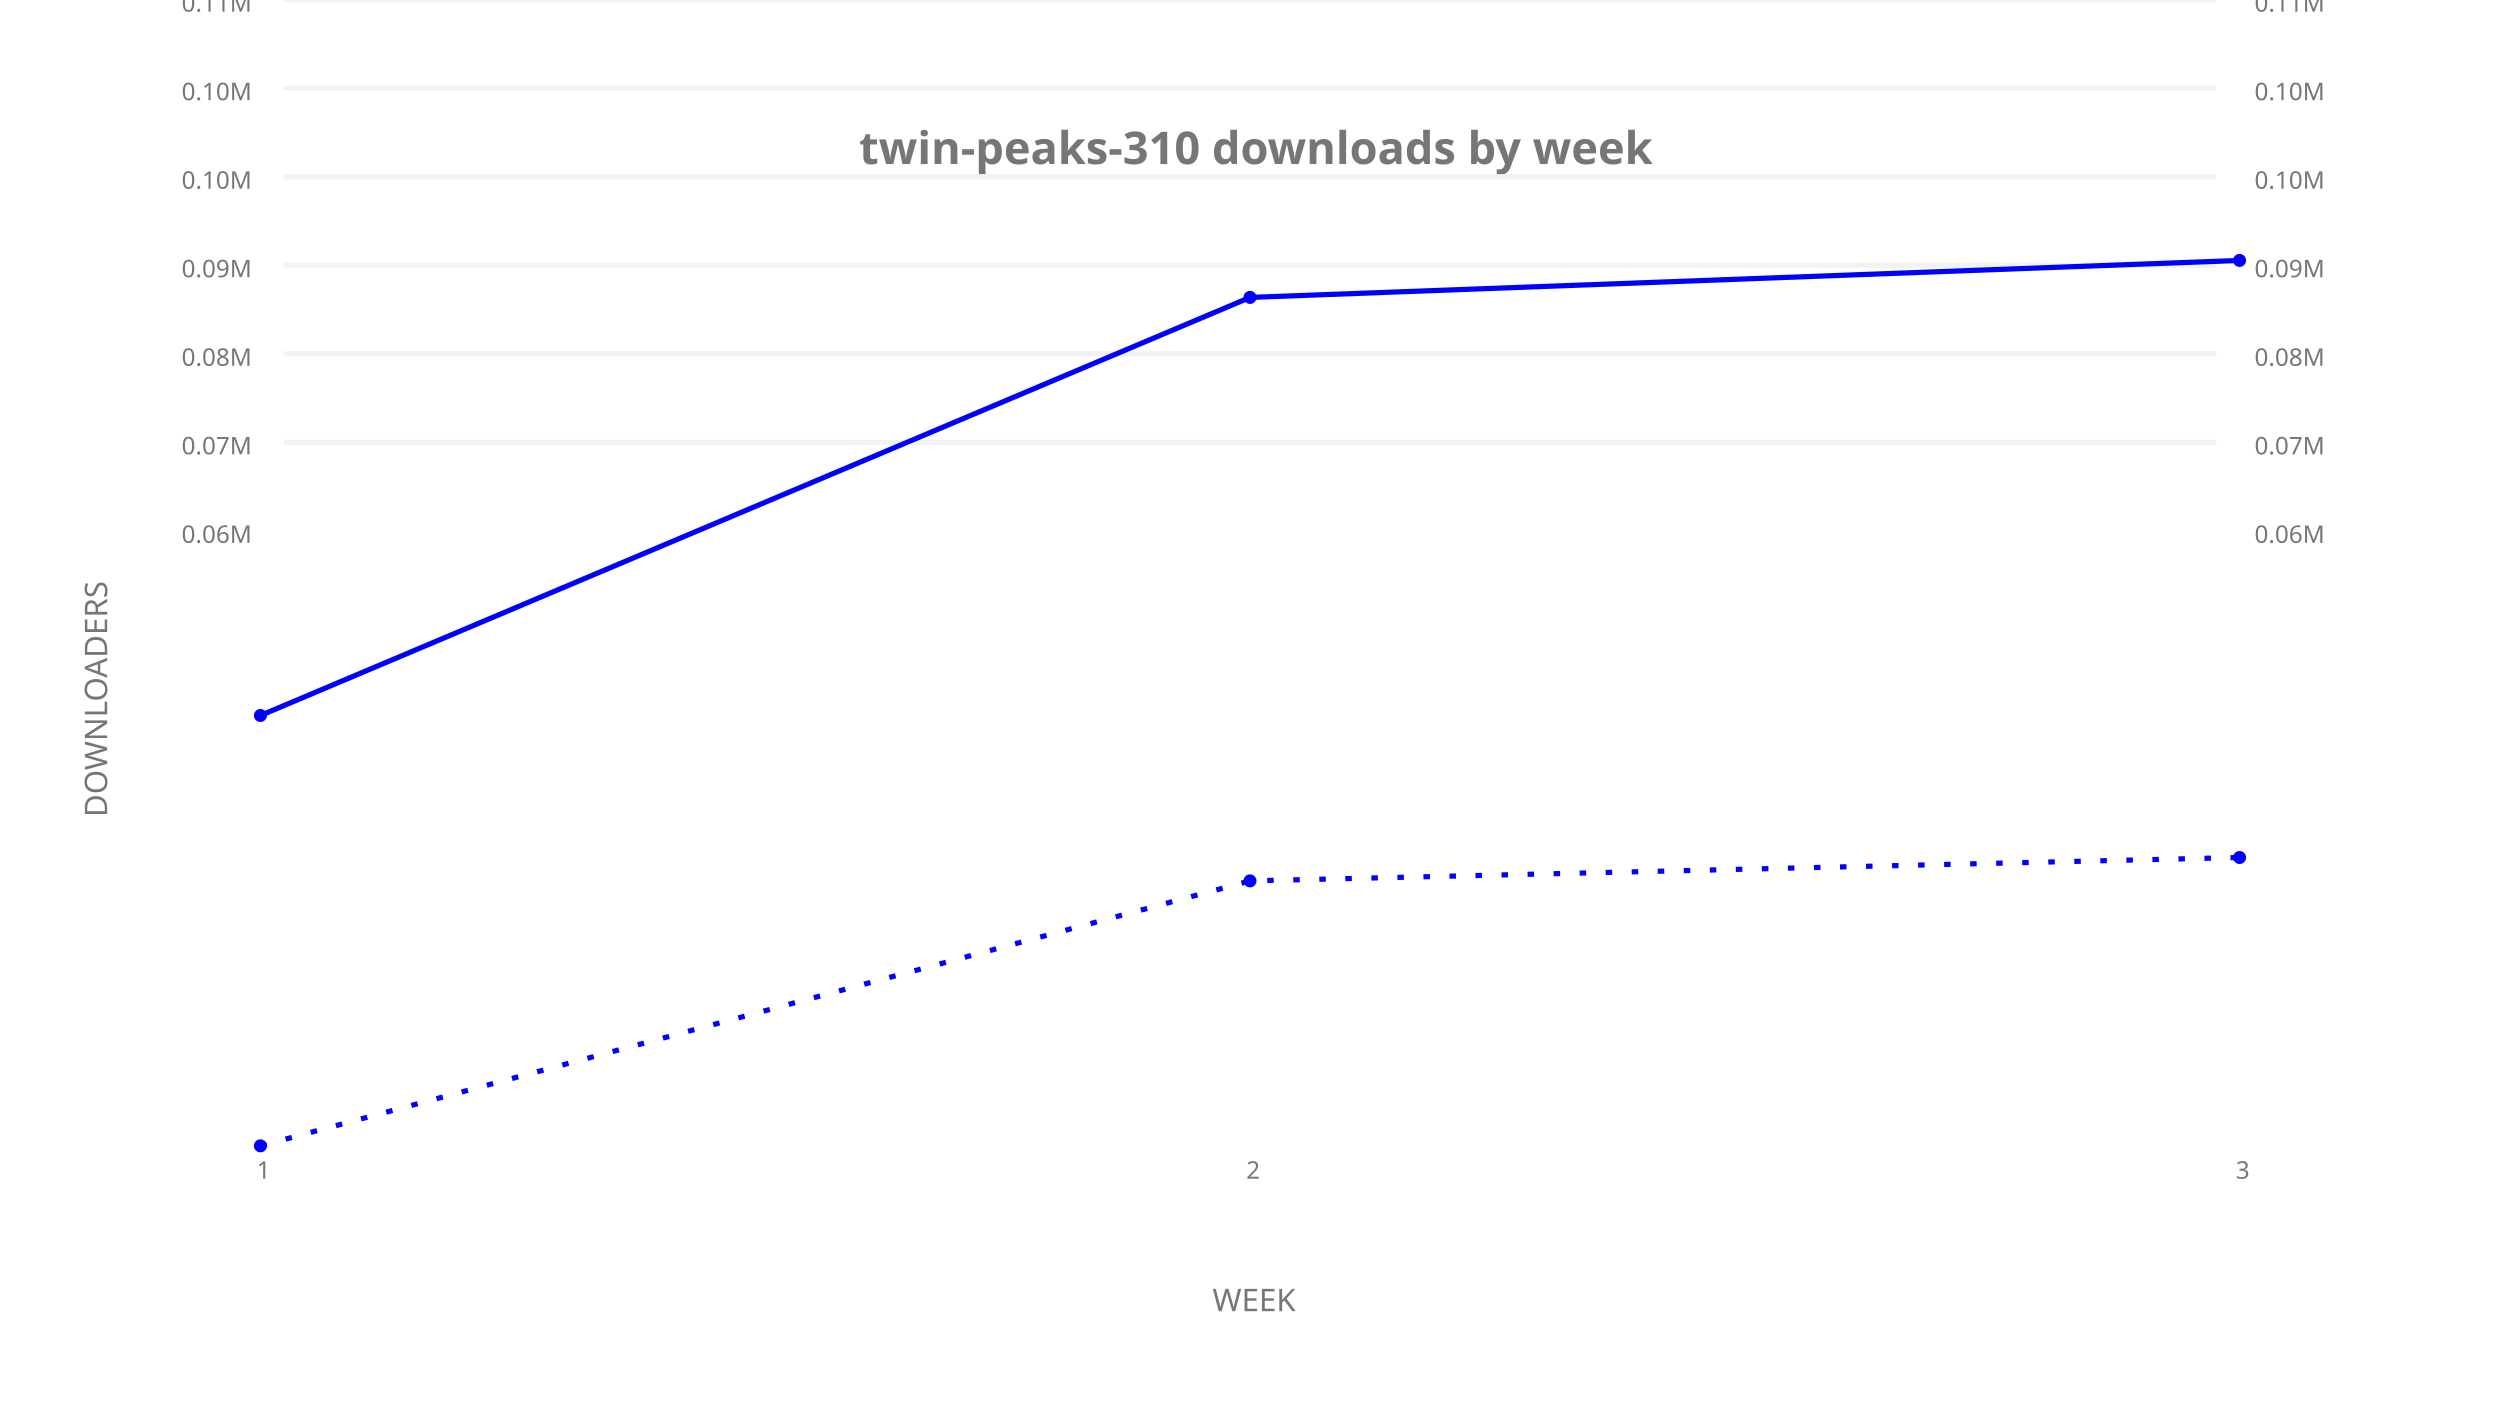
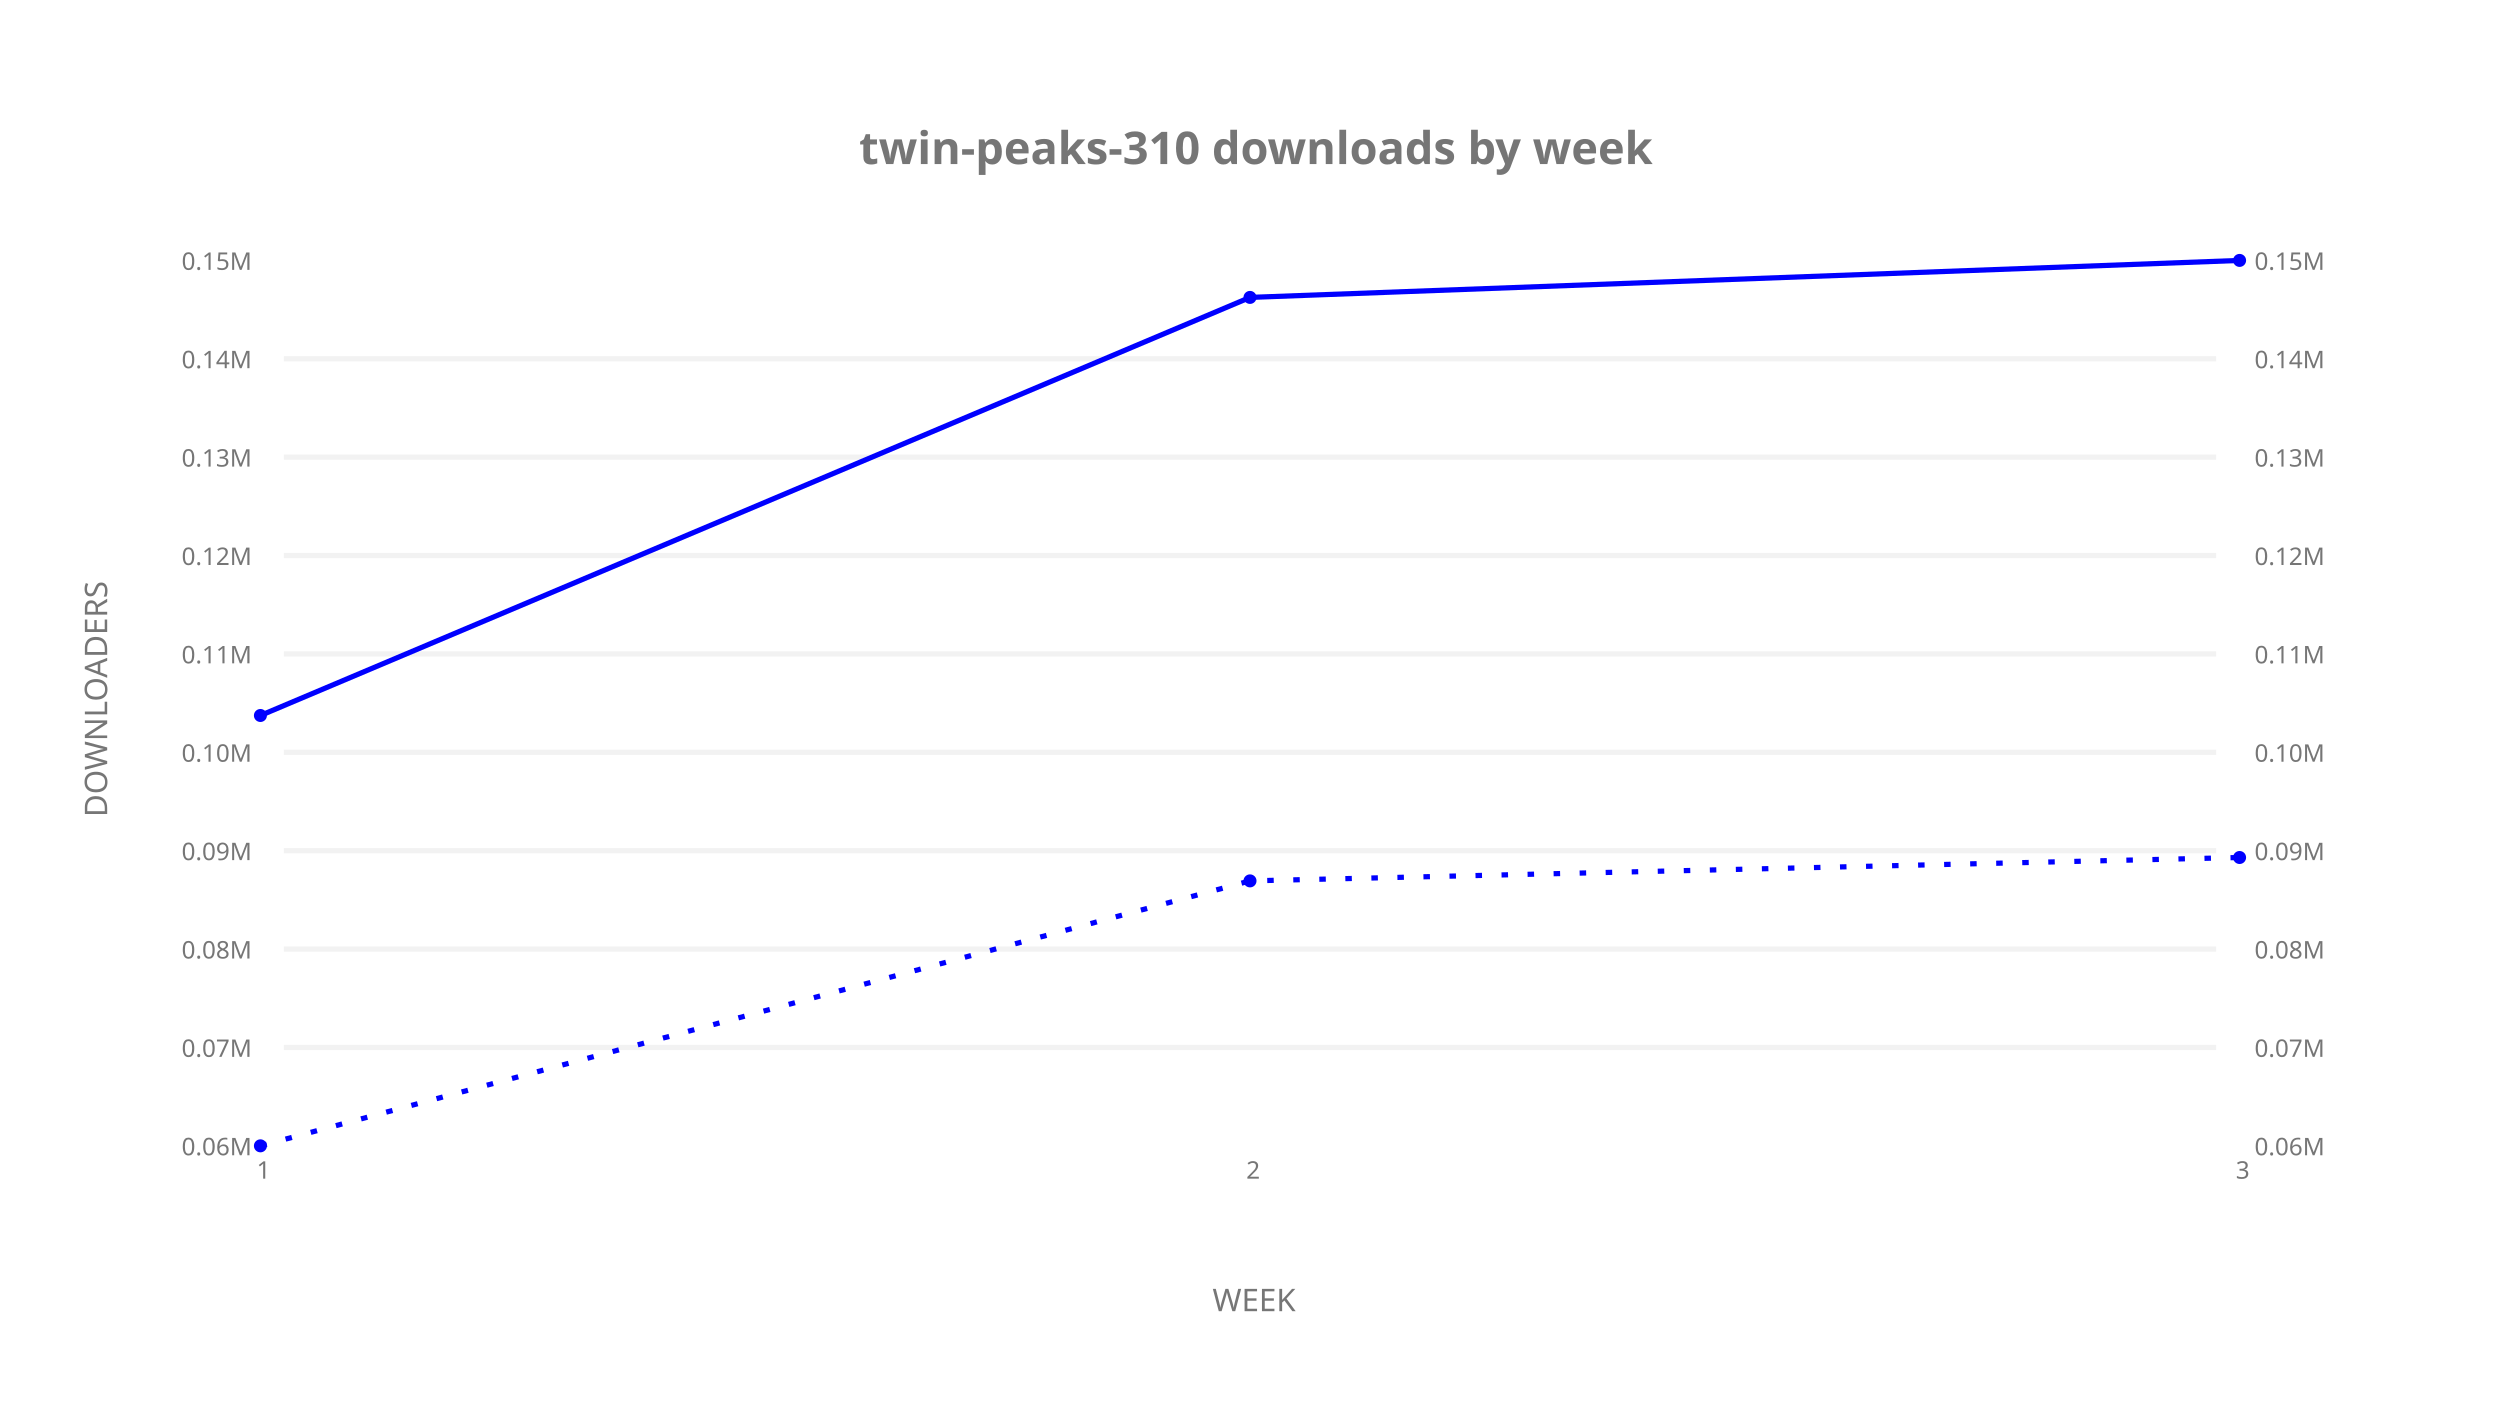
<svg xmlns="http://www.w3.org/2000/svg" xml:space="preserve" id="twin-peaks-310-downloads-by-week-twin-peaks-310-week" x="0px" y="0px" width="1920px" height="1080px" viewBox="0 0 1920 1080" enable-background="new 0 0 1920 1080" role="img">
  <g id="annotations">
    <text x="960" y="126" font-family="Atkinson Hyperlegible" font-size="26pt" text-anchor="middle" text-align="center" font-weight="600" font-style="normal" style="fill:rgb(118,118,118); fill-opacity:1; stroke:rgb(118,118,118); stroke-opacity:0; stroke-width:0.5"> twin-peaks-310 downloads by week</text>
    <g id="axes-lines">
      <text x="960" y="1007" font-family="Atkinson Hyperlegible" font-size="18pt" text-anchor="middle" text-align="center" font-weight="500" font-style="normal" style="fill:rgb(118,118,118); fill-opacity:1; stroke:rgb(118,118,118); stroke-opacity:0; stroke-width:0.5"> WEEK</text>
      <text x="73" y="540" font-family="Atkinson Hyperlegible" font-size="18pt" text-anchor="middle" text-align="center" dominant-baseline="central" font-weight="500" font-style="normal" style="fill:rgb(118,118,118); fill-opacity:1; stroke:rgb(118,118,118); stroke-opacity:0; stroke-width:0.5" transform="rotate(-90,73,540)"> DOWNLOADERS</text>
    </g>
    <g id="tic-y-label-lines">
-       <line x1="218" y1="339.691" x2="1702" y2="339.691" style="fill:rgb(0,0,255); fill-opacity:0; stroke:rgb(242,242,242); stroke-opacity:1; stroke-width:4" />
-       <line x1="218" y1="271.691" x2="1702" y2="271.691" style="fill:rgb(0,0,255); fill-opacity:0; stroke:rgb(242,242,242); stroke-opacity:1; stroke-width:4" />
-       <line x1="218" y1="203.691" x2="1702" y2="203.691" style="fill:rgb(0,0,255); fill-opacity:0; stroke:rgb(242,242,242); stroke-opacity:1; stroke-width:4" />
-       <line x1="218" y1="135.691" x2="1702" y2="135.691" style="fill:rgb(0,0,255); fill-opacity:0; stroke:rgb(242,242,242); stroke-opacity:1; stroke-width:4" />
-       <line x1="218" y1="67.691" x2="1702" y2="67.691" style="fill:rgb(0,0,255); fill-opacity:0; stroke:rgb(242,242,242); stroke-opacity:1; stroke-width:4" />
-       <line x1="218" y1="-0.309" x2="1702" y2="-0.309" style="fill:rgb(0,0,255); fill-opacity:0; stroke:rgb(242,242,242); stroke-opacity:1; stroke-width:4" />
-       <line x1="218" y1="-68.309" x2="1702" y2="-68.309" style="fill:rgb(0,0,255); fill-opacity:0; stroke:rgb(242,242,242); stroke-opacity:1; stroke-width:4" />
-       <line x1="218" y1="-136.309" x2="1702" y2="-136.309" style="fill:rgb(0,0,255); fill-opacity:0; stroke:rgb(242,242,242); stroke-opacity:1; stroke-width:4" />
-       <line x1="218" y1="-204.309" x2="1702" y2="-204.309" style="fill:rgb(0,0,255); fill-opacity:0; stroke:rgb(242,242,242); stroke-opacity:1; stroke-width:4" />
-       <line x1="218" y1="-272.309" x2="1702" y2="-272.309" style="fill:rgb(0,0,255); fill-opacity:0; stroke:rgb(242,242,242); stroke-opacity:1; stroke-width:4" />
+       <line x1="218" y1="804.444" x2="1702" y2="804.444" style="fill:rgb(0,0,255); fill-opacity:0; stroke:rgb(242,242,242); stroke-opacity:1; stroke-width:4" />
+       <line x1="218" y1="728.889" x2="1702" y2="728.889" style="fill:rgb(0,0,255); fill-opacity:0; stroke:rgb(242,242,242); stroke-opacity:1; stroke-width:4" />
+       <line x1="218" y1="653.333" x2="1702" y2="653.333" style="fill:rgb(0,0,255); fill-opacity:0; stroke:rgb(242,242,242); stroke-opacity:1; stroke-width:4" />
+       <line x1="218" y1="577.778" x2="1702" y2="577.778" style="fill:rgb(0,0,255); fill-opacity:0; stroke:rgb(242,242,242); stroke-opacity:1; stroke-width:4" />
+       <line x1="218" y1="502.222" x2="1702" y2="502.222" style="fill:rgb(0,0,255); fill-opacity:0; stroke:rgb(242,242,242); stroke-opacity:1; stroke-width:4" />
+       <line x1="218" y1="426.667" x2="1702" y2="426.667" style="fill:rgb(0,0,255); fill-opacity:0; stroke:rgb(242,242,242); stroke-opacity:1; stroke-width:4" />
+       <line x1="218" y1="351.111" x2="1702" y2="351.111" style="fill:rgb(0,0,255); fill-opacity:0; stroke:rgb(242,242,242); stroke-opacity:1; stroke-width:4" />
+       <line x1="218" y1="275.556" x2="1702" y2="275.556" style="fill:rgb(0,0,255); fill-opacity:0; stroke:rgb(242,242,242); stroke-opacity:1; stroke-width:4" />
    </g>
    <g id="tic-x-labels">
      <text x="200" y="898" font-family="Atkinson Hyperlegible" font-size="14pt" text-anchor="middle" text-align="center" dominant-baseline="central" font-weight="400" font-style="normal" style="fill:rgb(118,118,118); fill-opacity:1; stroke:rgb(118,118,118); stroke-opacity:0; stroke-width:0.5"> 1</text>
      <text x="960" y="898" font-family="Atkinson Hyperlegible" font-size="14pt" text-anchor="middle" text-align="center" dominant-baseline="central" font-weight="400" font-style="normal" style="fill:rgb(118,118,118); fill-opacity:1; stroke:rgb(118,118,118); stroke-opacity:0; stroke-width:0.5"> 2</text>
      <text x="1720" y="898" font-family="Atkinson Hyperlegible" font-size="14pt" text-anchor="middle" text-align="center" dominant-baseline="central" font-weight="400" font-style="normal" style="fill:rgb(118,118,118); fill-opacity:1; stroke:rgb(118,118,118); stroke-opacity:0; stroke-width:0.5"> 3</text>
    </g>
    <g id="tic-y-labels">
-       <text x="164" y="409.691" font-family="Atkinson Hyperlegible" font-size="14pt" text-anchor="middle" text-align="center" dominant-baseline="central" font-weight="400" font-style="normal" style="fill:rgb(118,118,118); fill-opacity:1; stroke:rgb(118,118,118); stroke-opacity:0; stroke-width:0.5"> 0.06M</text>
-       <text x="1756" y="409.691" font-family="Atkinson Hyperlegible" font-size="14pt" text-anchor="middle" text-align="center" dominant-baseline="central" font-weight="400" font-style="normal" style="fill:rgb(118,118,118); fill-opacity:1; stroke:rgb(118,118,118); stroke-opacity:0; stroke-width:0.5"> 0.06M</text>
-       <text x="164" y="341.691" font-family="Atkinson Hyperlegible" font-size="14pt" text-anchor="middle" text-align="center" dominant-baseline="central" font-weight="400" font-style="normal" style="fill:rgb(118,118,118); fill-opacity:1; stroke:rgb(118,118,118); stroke-opacity:0; stroke-width:0.5"> 0.07M</text>
-       <text x="1756" y="341.691" font-family="Atkinson Hyperlegible" font-size="14pt" text-anchor="middle" text-align="center" dominant-baseline="central" font-weight="400" font-style="normal" style="fill:rgb(118,118,118); fill-opacity:1; stroke:rgb(118,118,118); stroke-opacity:0; stroke-width:0.5"> 0.07M</text>
-       <text x="164" y="273.691" font-family="Atkinson Hyperlegible" font-size="14pt" text-anchor="middle" text-align="center" dominant-baseline="central" font-weight="400" font-style="normal" style="fill:rgb(118,118,118); fill-opacity:1; stroke:rgb(118,118,118); stroke-opacity:0; stroke-width:0.5"> 0.08M</text>
-       <text x="1756" y="273.691" font-family="Atkinson Hyperlegible" font-size="14pt" text-anchor="middle" text-align="center" dominant-baseline="central" font-weight="400" font-style="normal" style="fill:rgb(118,118,118); fill-opacity:1; stroke:rgb(118,118,118); stroke-opacity:0; stroke-width:0.5"> 0.08M</text>
-       <text x="164" y="205.691" font-family="Atkinson Hyperlegible" font-size="14pt" text-anchor="middle" text-align="center" dominant-baseline="central" font-weight="400" font-style="normal" style="fill:rgb(118,118,118); fill-opacity:1; stroke:rgb(118,118,118); stroke-opacity:0; stroke-width:0.5"> 0.09M</text>
-       <text x="1756" y="205.691" font-family="Atkinson Hyperlegible" font-size="14pt" text-anchor="middle" text-align="center" dominant-baseline="central" font-weight="400" font-style="normal" style="fill:rgb(118,118,118); fill-opacity:1; stroke:rgb(118,118,118); stroke-opacity:0; stroke-width:0.5"> 0.09M</text>
-       <text x="164" y="137.691" font-family="Atkinson Hyperlegible" font-size="14pt" text-anchor="middle" text-align="center" dominant-baseline="central" font-weight="400" font-style="normal" style="fill:rgb(118,118,118); fill-opacity:1; stroke:rgb(118,118,118); stroke-opacity:0; stroke-width:0.5"> 0.10M</text>
-       <text x="1756" y="137.691" font-family="Atkinson Hyperlegible" font-size="14pt" text-anchor="middle" text-align="center" dominant-baseline="central" font-weight="400" font-style="normal" style="fill:rgb(118,118,118); fill-opacity:1; stroke:rgb(118,118,118); stroke-opacity:0; stroke-width:0.5"> 0.10M</text>
-       <text x="164" y="69.691" font-family="Atkinson Hyperlegible" font-size="14pt" text-anchor="middle" text-align="center" dominant-baseline="central" font-weight="400" font-style="normal" style="fill:rgb(118,118,118); fill-opacity:1; stroke:rgb(118,118,118); stroke-opacity:0; stroke-width:0.5"> 0.10M</text>
-       <text x="1756" y="69.691" font-family="Atkinson Hyperlegible" font-size="14pt" text-anchor="middle" text-align="center" dominant-baseline="central" font-weight="400" font-style="normal" style="fill:rgb(118,118,118); fill-opacity:1; stroke:rgb(118,118,118); stroke-opacity:0; stroke-width:0.5"> 0.10M</text>
-       <text x="164" y="1.691" font-family="Atkinson Hyperlegible" font-size="14pt" text-anchor="middle" text-align="center" dominant-baseline="central" font-weight="400" font-style="normal" style="fill:rgb(118,118,118); fill-opacity:1; stroke:rgb(118,118,118); stroke-opacity:0; stroke-width:0.5"> 0.11M</text>
-       <text x="1756" y="1.691" font-family="Atkinson Hyperlegible" font-size="14pt" text-anchor="middle" text-align="center" dominant-baseline="central" font-weight="400" font-style="normal" style="fill:rgb(118,118,118); fill-opacity:1; stroke:rgb(118,118,118); stroke-opacity:0; stroke-width:0.5"> 0.11M</text>
-       <text x="164" y="-66.309" font-family="Atkinson Hyperlegible" font-size="14pt" text-anchor="middle" text-align="center" dominant-baseline="central" font-weight="400" font-style="normal" style="fill:rgb(118,118,118); fill-opacity:1; stroke:rgb(118,118,118); stroke-opacity:0; stroke-width:0.5"> 0.12M</text>
-       <text x="1756" y="-66.309" font-family="Atkinson Hyperlegible" font-size="14pt" text-anchor="middle" text-align="center" dominant-baseline="central" font-weight="400" font-style="normal" style="fill:rgb(118,118,118); fill-opacity:1; stroke:rgb(118,118,118); stroke-opacity:0; stroke-width:0.5"> 0.12M</text>
-       <text x="164" y="-134.309" font-family="Atkinson Hyperlegible" font-size="14pt" text-anchor="middle" text-align="center" dominant-baseline="central" font-weight="400" font-style="normal" style="fill:rgb(118,118,118); fill-opacity:1; stroke:rgb(118,118,118); stroke-opacity:0; stroke-width:0.5"> 0.13M</text>
-       <text x="1756" y="-134.309" font-family="Atkinson Hyperlegible" font-size="14pt" text-anchor="middle" text-align="center" dominant-baseline="central" font-weight="400" font-style="normal" style="fill:rgb(118,118,118); fill-opacity:1; stroke:rgb(118,118,118); stroke-opacity:0; stroke-width:0.5"> 0.13M</text>
-       <text x="164" y="-202.309" font-family="Atkinson Hyperlegible" font-size="14pt" text-anchor="middle" text-align="center" dominant-baseline="central" font-weight="400" font-style="normal" style="fill:rgb(118,118,118); fill-opacity:1; stroke:rgb(118,118,118); stroke-opacity:0; stroke-width:0.5"> 0.14M</text>
-       <text x="1756" y="-202.309" font-family="Atkinson Hyperlegible" font-size="14pt" text-anchor="middle" text-align="center" dominant-baseline="central" font-weight="400" font-style="normal" style="fill:rgb(118,118,118); fill-opacity:1; stroke:rgb(118,118,118); stroke-opacity:0; stroke-width:0.5"> 0.14M</text>
-       <text x="164" y="-270.309" font-family="Atkinson Hyperlegible" font-size="14pt" text-anchor="middle" text-align="center" dominant-baseline="central" font-weight="400" font-style="normal" style="fill:rgb(118,118,118); fill-opacity:1; stroke:rgb(118,118,118); stroke-opacity:0; stroke-width:0.5"> 0.15M</text>
-       <text x="1756" y="-270.309" font-family="Atkinson Hyperlegible" font-size="14pt" text-anchor="middle" text-align="center" dominant-baseline="central" font-weight="400" font-style="normal" style="fill:rgb(118,118,118); fill-opacity:1; stroke:rgb(118,118,118); stroke-opacity:0; stroke-width:0.5"> 0.15M</text>
+       <text x="164" y="880" font-family="Atkinson Hyperlegible" font-size="14pt" text-anchor="middle" text-align="center" dominant-baseline="central" font-weight="400" font-style="normal" style="fill:rgb(118,118,118); fill-opacity:1; stroke:rgb(118,118,118); stroke-opacity:0; stroke-width:0.5"> 0.06M</text>
+       <text x="1756" y="880" font-family="Atkinson Hyperlegible" font-size="14pt" text-anchor="middle" text-align="center" dominant-baseline="central" font-weight="400" font-style="normal" style="fill:rgb(118,118,118); fill-opacity:1; stroke:rgb(118,118,118); stroke-opacity:0; stroke-width:0.5"> 0.06M</text>
+       <text x="164" y="804.444" font-family="Atkinson Hyperlegible" font-size="14pt" text-anchor="middle" text-align="center" dominant-baseline="central" font-weight="400" font-style="normal" style="fill:rgb(118,118,118); fill-opacity:1; stroke:rgb(118,118,118); stroke-opacity:0; stroke-width:0.5"> 0.07M</text>
+       <text x="1756" y="804.444" font-family="Atkinson Hyperlegible" font-size="14pt" text-anchor="middle" text-align="center" dominant-baseline="central" font-weight="400" font-style="normal" style="fill:rgb(118,118,118); fill-opacity:1; stroke:rgb(118,118,118); stroke-opacity:0; stroke-width:0.5"> 0.07M</text>
+       <text x="164" y="728.889" font-family="Atkinson Hyperlegible" font-size="14pt" text-anchor="middle" text-align="center" dominant-baseline="central" font-weight="400" font-style="normal" style="fill:rgb(118,118,118); fill-opacity:1; stroke:rgb(118,118,118); stroke-opacity:0; stroke-width:0.5"> 0.08M</text>
+       <text x="1756" y="728.889" font-family="Atkinson Hyperlegible" font-size="14pt" text-anchor="middle" text-align="center" dominant-baseline="central" font-weight="400" font-style="normal" style="fill:rgb(118,118,118); fill-opacity:1; stroke:rgb(118,118,118); stroke-opacity:0; stroke-width:0.5"> 0.08M</text>
+       <text x="164" y="653.333" font-family="Atkinson Hyperlegible" font-size="14pt" text-anchor="middle" text-align="center" dominant-baseline="central" font-weight="400" font-style="normal" style="fill:rgb(118,118,118); fill-opacity:1; stroke:rgb(118,118,118); stroke-opacity:0; stroke-width:0.5"> 0.09M</text>
+       <text x="1756" y="653.333" font-family="Atkinson Hyperlegible" font-size="14pt" text-anchor="middle" text-align="center" dominant-baseline="central" font-weight="400" font-style="normal" style="fill:rgb(118,118,118); fill-opacity:1; stroke:rgb(118,118,118); stroke-opacity:0; stroke-width:0.5"> 0.09M</text>
+       <text x="164" y="577.778" font-family="Atkinson Hyperlegible" font-size="14pt" text-anchor="middle" text-align="center" dominant-baseline="central" font-weight="400" font-style="normal" style="fill:rgb(118,118,118); fill-opacity:1; stroke:rgb(118,118,118); stroke-opacity:0; stroke-width:0.5"> 0.10M</text>
+       <text x="1756" y="577.778" font-family="Atkinson Hyperlegible" font-size="14pt" text-anchor="middle" text-align="center" dominant-baseline="central" font-weight="400" font-style="normal" style="fill:rgb(118,118,118); fill-opacity:1; stroke:rgb(118,118,118); stroke-opacity:0; stroke-width:0.5"> 0.10M</text>
+       <text x="164" y="502.222" font-family="Atkinson Hyperlegible" font-size="14pt" text-anchor="middle" text-align="center" dominant-baseline="central" font-weight="400" font-style="normal" style="fill:rgb(118,118,118); fill-opacity:1; stroke:rgb(118,118,118); stroke-opacity:0; stroke-width:0.5"> 0.11M</text>
+       <text x="1756" y="502.222" font-family="Atkinson Hyperlegible" font-size="14pt" text-anchor="middle" text-align="center" dominant-baseline="central" font-weight="400" font-style="normal" style="fill:rgb(118,118,118); fill-opacity:1; stroke:rgb(118,118,118); stroke-opacity:0; stroke-width:0.5"> 0.11M</text>
+       <text x="164" y="426.667" font-family="Atkinson Hyperlegible" font-size="14pt" text-anchor="middle" text-align="center" dominant-baseline="central" font-weight="400" font-style="normal" style="fill:rgb(118,118,118); fill-opacity:1; stroke:rgb(118,118,118); stroke-opacity:0; stroke-width:0.5"> 0.12M</text>
+       <text x="1756" y="426.667" font-family="Atkinson Hyperlegible" font-size="14pt" text-anchor="middle" text-align="center" dominant-baseline="central" font-weight="400" font-style="normal" style="fill:rgb(118,118,118); fill-opacity:1; stroke:rgb(118,118,118); stroke-opacity:0; stroke-width:0.5"> 0.12M</text>
+       <text x="164" y="351.111" font-family="Atkinson Hyperlegible" font-size="14pt" text-anchor="middle" text-align="center" dominant-baseline="central" font-weight="400" font-style="normal" style="fill:rgb(118,118,118); fill-opacity:1; stroke:rgb(118,118,118); stroke-opacity:0; stroke-width:0.5"> 0.13M</text>
+       <text x="1756" y="351.111" font-family="Atkinson Hyperlegible" font-size="14pt" text-anchor="middle" text-align="center" dominant-baseline="central" font-weight="400" font-style="normal" style="fill:rgb(118,118,118); fill-opacity:1; stroke:rgb(118,118,118); stroke-opacity:0; stroke-width:0.5"> 0.13M</text>
+       <text x="164" y="275.556" font-family="Atkinson Hyperlegible" font-size="14pt" text-anchor="middle" text-align="center" dominant-baseline="central" font-weight="400" font-style="normal" style="fill:rgb(118,118,118); fill-opacity:1; stroke:rgb(118,118,118); stroke-opacity:0; stroke-width:0.5"> 0.14M</text>
+       <text x="1756" y="275.556" font-family="Atkinson Hyperlegible" font-size="14pt" text-anchor="middle" text-align="center" dominant-baseline="central" font-weight="400" font-style="normal" style="fill:rgb(118,118,118); fill-opacity:1; stroke:rgb(118,118,118); stroke-opacity:0; stroke-width:0.5"> 0.14M</text>
+       <text x="164" y="200" font-family="Atkinson Hyperlegible" font-size="14pt" text-anchor="middle" text-align="center" dominant-baseline="central" font-weight="400" font-style="normal" style="fill:rgb(118,118,118); fill-opacity:1; stroke:rgb(118,118,118); stroke-opacity:0; stroke-width:0.5"> 0.15M</text>
+       <text x="1756" y="200" font-family="Atkinson Hyperlegible" font-size="14pt" text-anchor="middle" text-align="center" dominant-baseline="central" font-weight="400" font-style="normal" style="fill:rgb(118,118,118); fill-opacity:1; stroke:rgb(118,118,118); stroke-opacity:0; stroke-width:0.5"> 0.15M</text>
    </g>
  </g>
  <g id="polyline-twin-peaks-310 downloads by week">
    <polyline points="200,549.497 960,228.411 1720,200 " style="fill:rgb(0,0,255); fill-opacity:0; stroke:rgb(0,0,255); stroke-opacity:1; stroke-width:4" />
  </g>
  <g id="markers-twin-peaks-310 downloads by week">
    <circle cx="200" cy="549.497" r="5" style="fill:rgb(0,0,255); fill-opacity:1; stroke:rgb(0,0,255); stroke-opacity:0; stroke-width:4">
</circle>
    <circle cx="960" cy="228.411" r="5" style="fill:rgb(0,0,255); fill-opacity:1; stroke:rgb(0,0,255); stroke-opacity:0; stroke-width:4">
</circle>
    <circle cx="1720" cy="200" r="5" style="fill:rgb(0,0,255); fill-opacity:1; stroke:rgb(0,0,255); stroke-opacity:0; stroke-width:4">
</circle>
  </g>
  <g id="polyline-twin-peaks-310 downloads by week uploaders">
    <polyline points="200,880 960,676.52 1720,658.56 " stroke-dasharray="5 15" style="fill:rgb(0,0,255); fill-opacity:0; stroke:rgb(0,0,255); stroke-opacity:1; stroke-width:4" />
  </g>
  <g id="markers-twin-peaks-310 downloads by week uploaders">
    <circle cx="200" cy="880" r="5" style="fill:rgb(0,0,255); fill-opacity:1; stroke:rgb(0,0,255); stroke-opacity:0; stroke-width:4">
</circle>
    <circle cx="960" cy="676.52" r="5" style="fill:rgb(0,0,255); fill-opacity:1; stroke:rgb(0,0,255); stroke-opacity:0; stroke-width:4">
</circle>
    <circle cx="1720" cy="658.56" r="5" style="fill:rgb(0,0,255); fill-opacity:1; stroke:rgb(0,0,255); stroke-opacity:0; stroke-width:4">
</circle>
  </g>
</svg>
